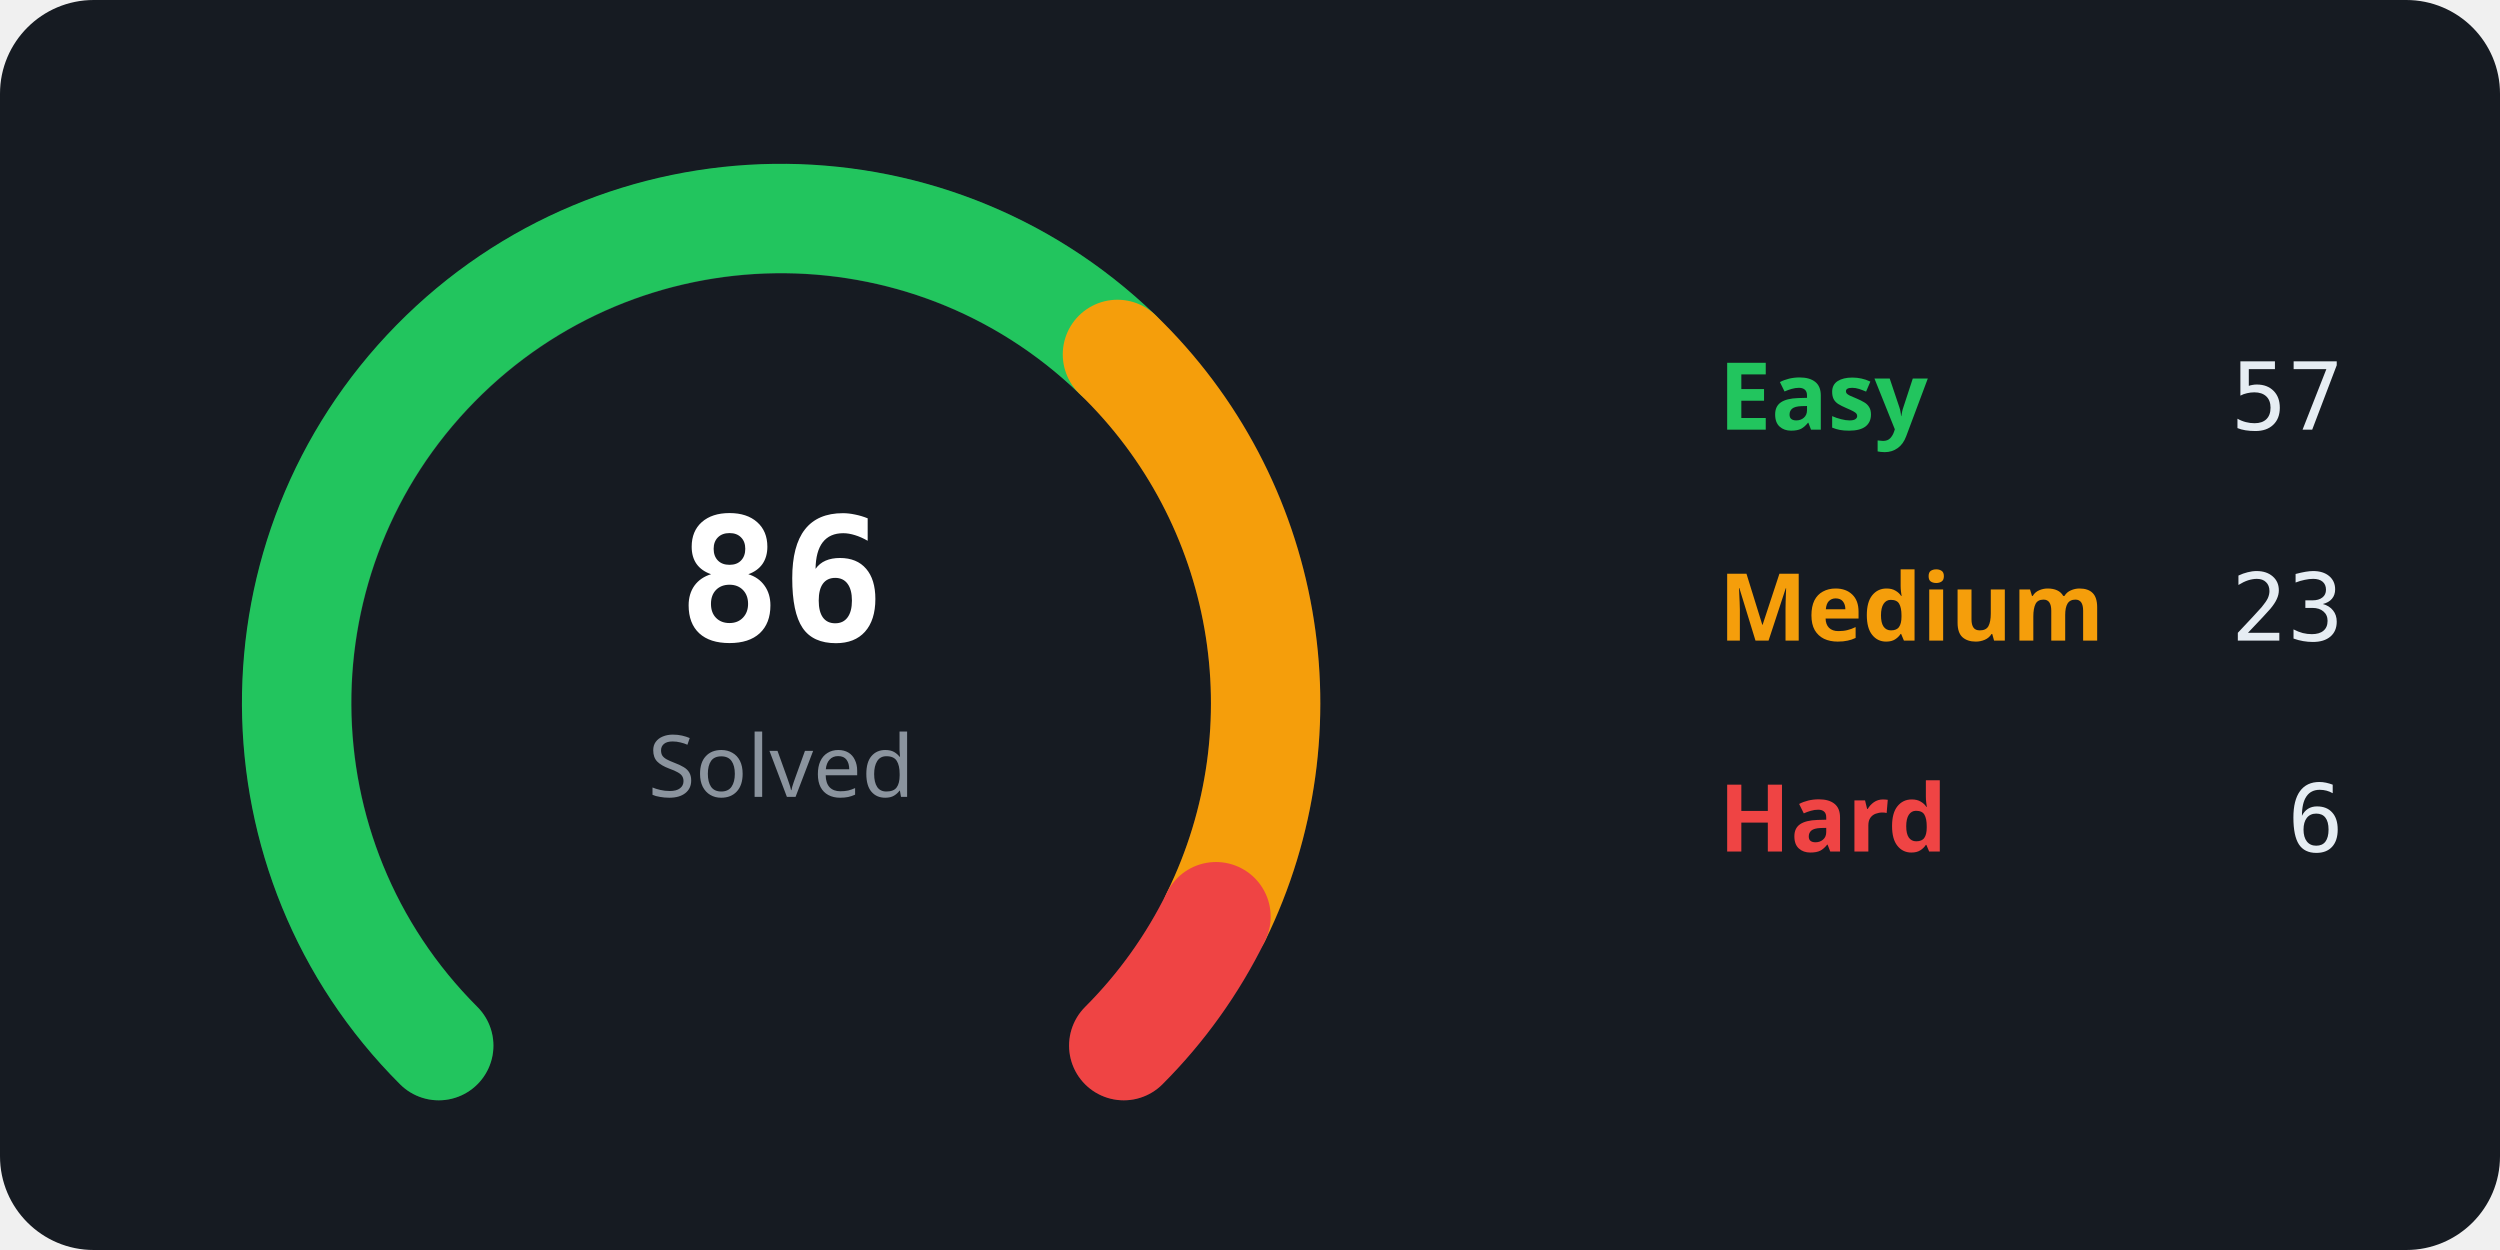
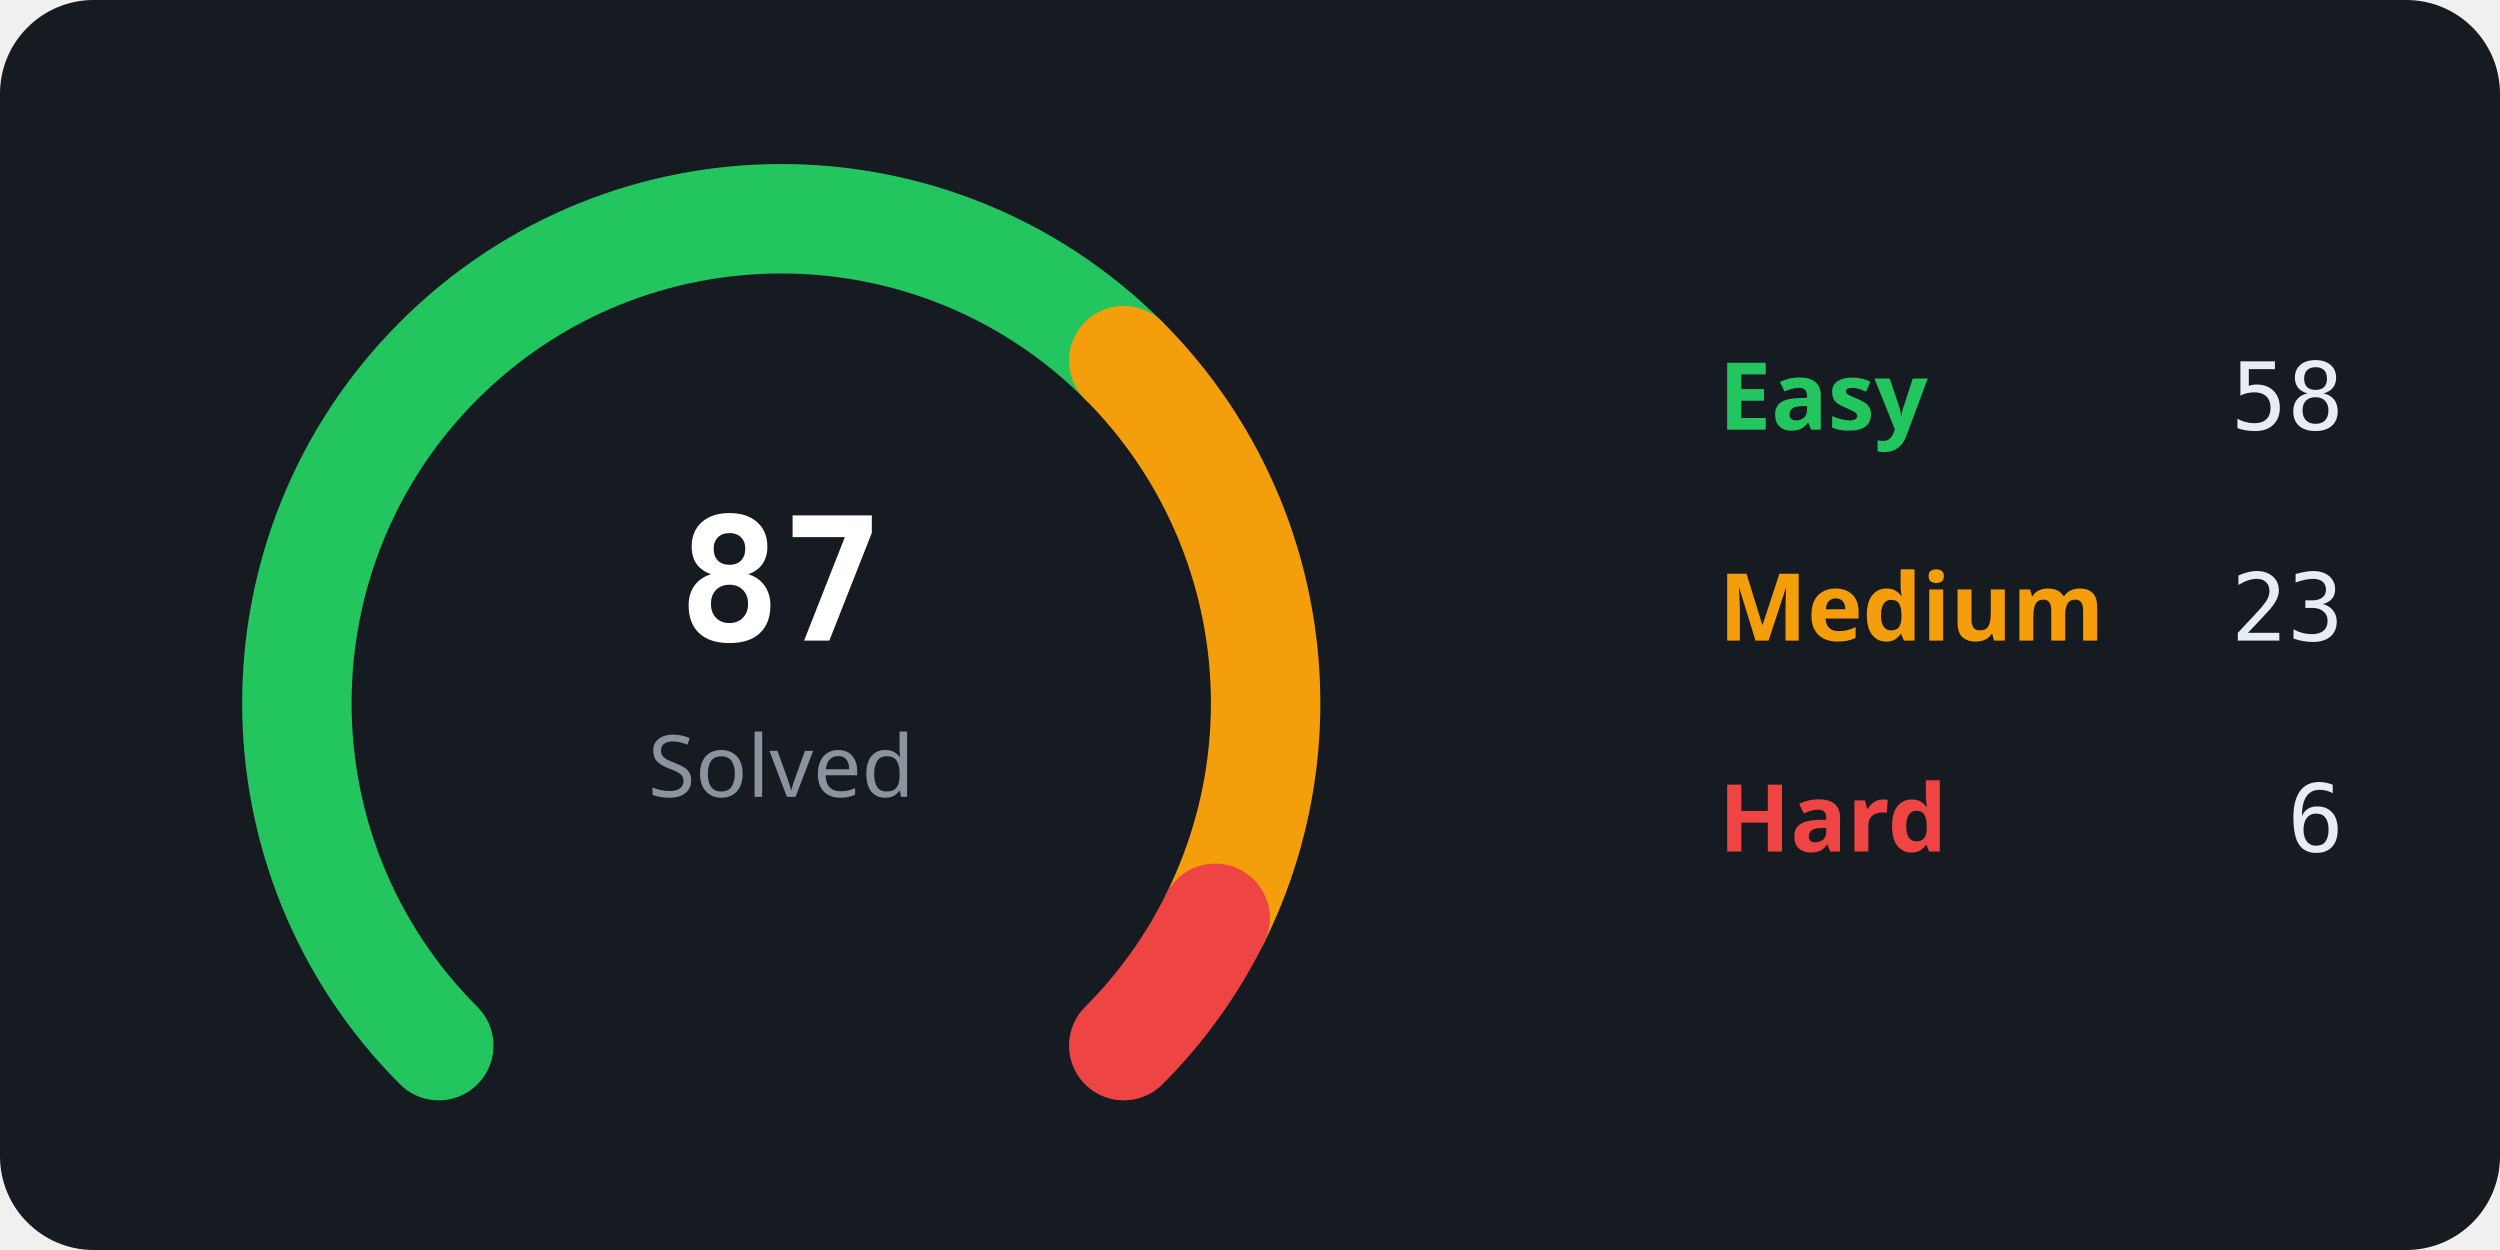
<svg xmlns="http://www.w3.org/2000/svg" width="320" height="160" viewBox="0 0 320 160">
  <rect width="320" height="160" rx="12" fill="#161b22" />
  <path d="M 56.159,133.841 A 62,62 0 1,1 143.841,133.841" stroke="#2d2d3d" stroke-width="14" fill="none" stroke-linecap="round" />
-   <path d="M 56.159,133.841 A 62,62 0 0,1 143.033,45.366" stroke="#22c55e" stroke-width="14" fill="none" stroke-linecap="round" />
-   <path d="M 143.033,45.366 A 62,62 0 0,1 155.648,117.337" stroke="#f59e0b" stroke-width="14" fill="none" stroke-linecap="round" />
-   <path d="M 155.648,117.337 A 62,62 0 0,1 143.841,133.841" stroke="#ef4444" stroke-width="14" fill="none" stroke-linecap="round" />
-   <text x="100" y="82" text-anchor="middle" fill="white" font-size="22" font-weight="bold" font-family="monospace">86</text>
+   <path d="M 56.159,133.841 A 62,62 0 0,1 143.841,46.159" stroke="#22c55e" stroke-width="14" fill="none" stroke-linecap="round" />
+   <path d="M 143.841,46.159 A 62,62 0 0,1 155.544,117.547" stroke="#f59e0b" stroke-width="14" fill="none" stroke-linecap="round" />
+   <path d="M 155.544,117.547 A 62,62 0 0,1 143.841,133.841" stroke="#ef4444" stroke-width="14" fill="none" stroke-linecap="round" />
+   <text x="100" y="82" text-anchor="middle" fill="white" font-size="22" font-weight="bold" font-family="monospace">87</text>
  <text x="100" y="102" text-anchor="middle" fill="#8b949e" font-size="11" font-family="sans-serif">Solved</text>
  <text x="220" y="55" fill="#22c55e" font-size="12" font-weight="bold" font-family="sans-serif">Easy</text>
-   <text x="300" y="55" fill="#e6edf3" font-size="12" font-family="monospace" text-anchor="end">57</text>
+   <text x="300" y="55" fill="#e6edf3" font-size="12" font-family="monospace" text-anchor="end">58</text>
  <text x="220" y="82" fill="#f59e0b" font-size="12" font-weight="bold" font-family="sans-serif">Medium</text>
  <text x="300" y="82" fill="#e6edf3" font-size="12" font-family="monospace" text-anchor="end">23</text>
  <text x="220" y="109" fill="#ef4444" font-size="12" font-weight="bold" font-family="sans-serif">Hard</text>
  <text x="300" y="109" fill="#e6edf3" font-size="12" font-family="monospace" text-anchor="end">6</text>
</svg>
